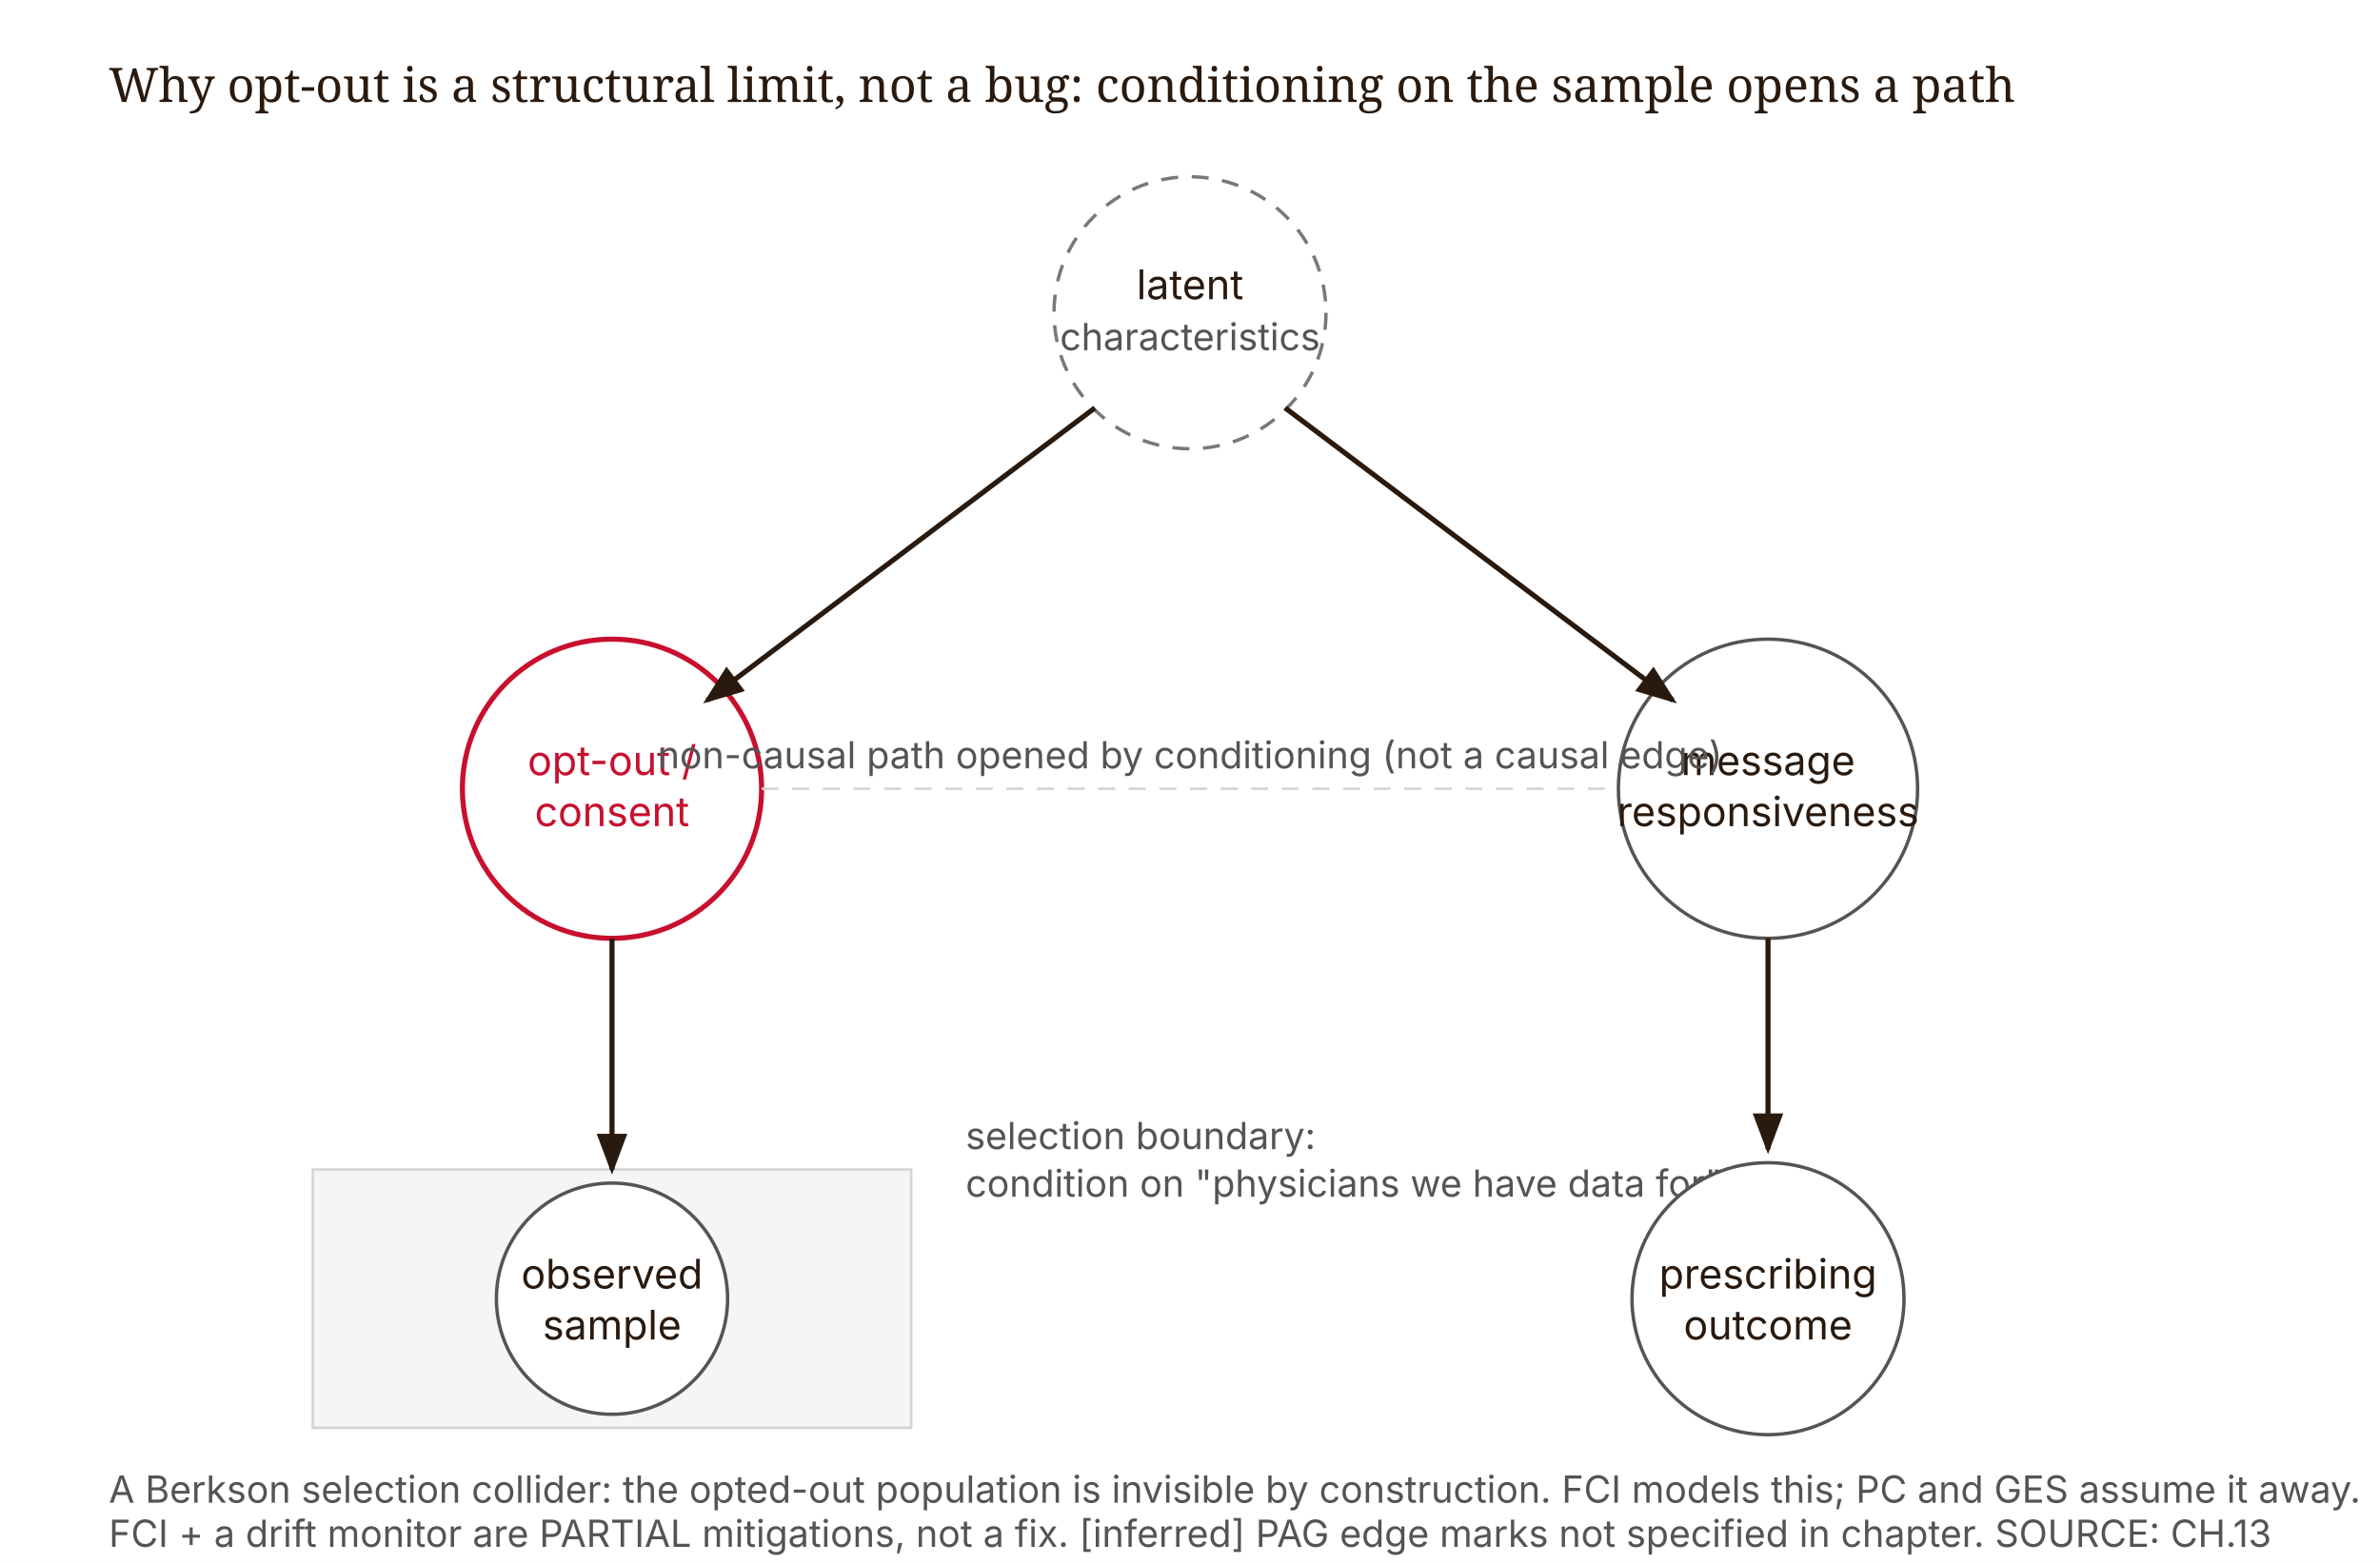
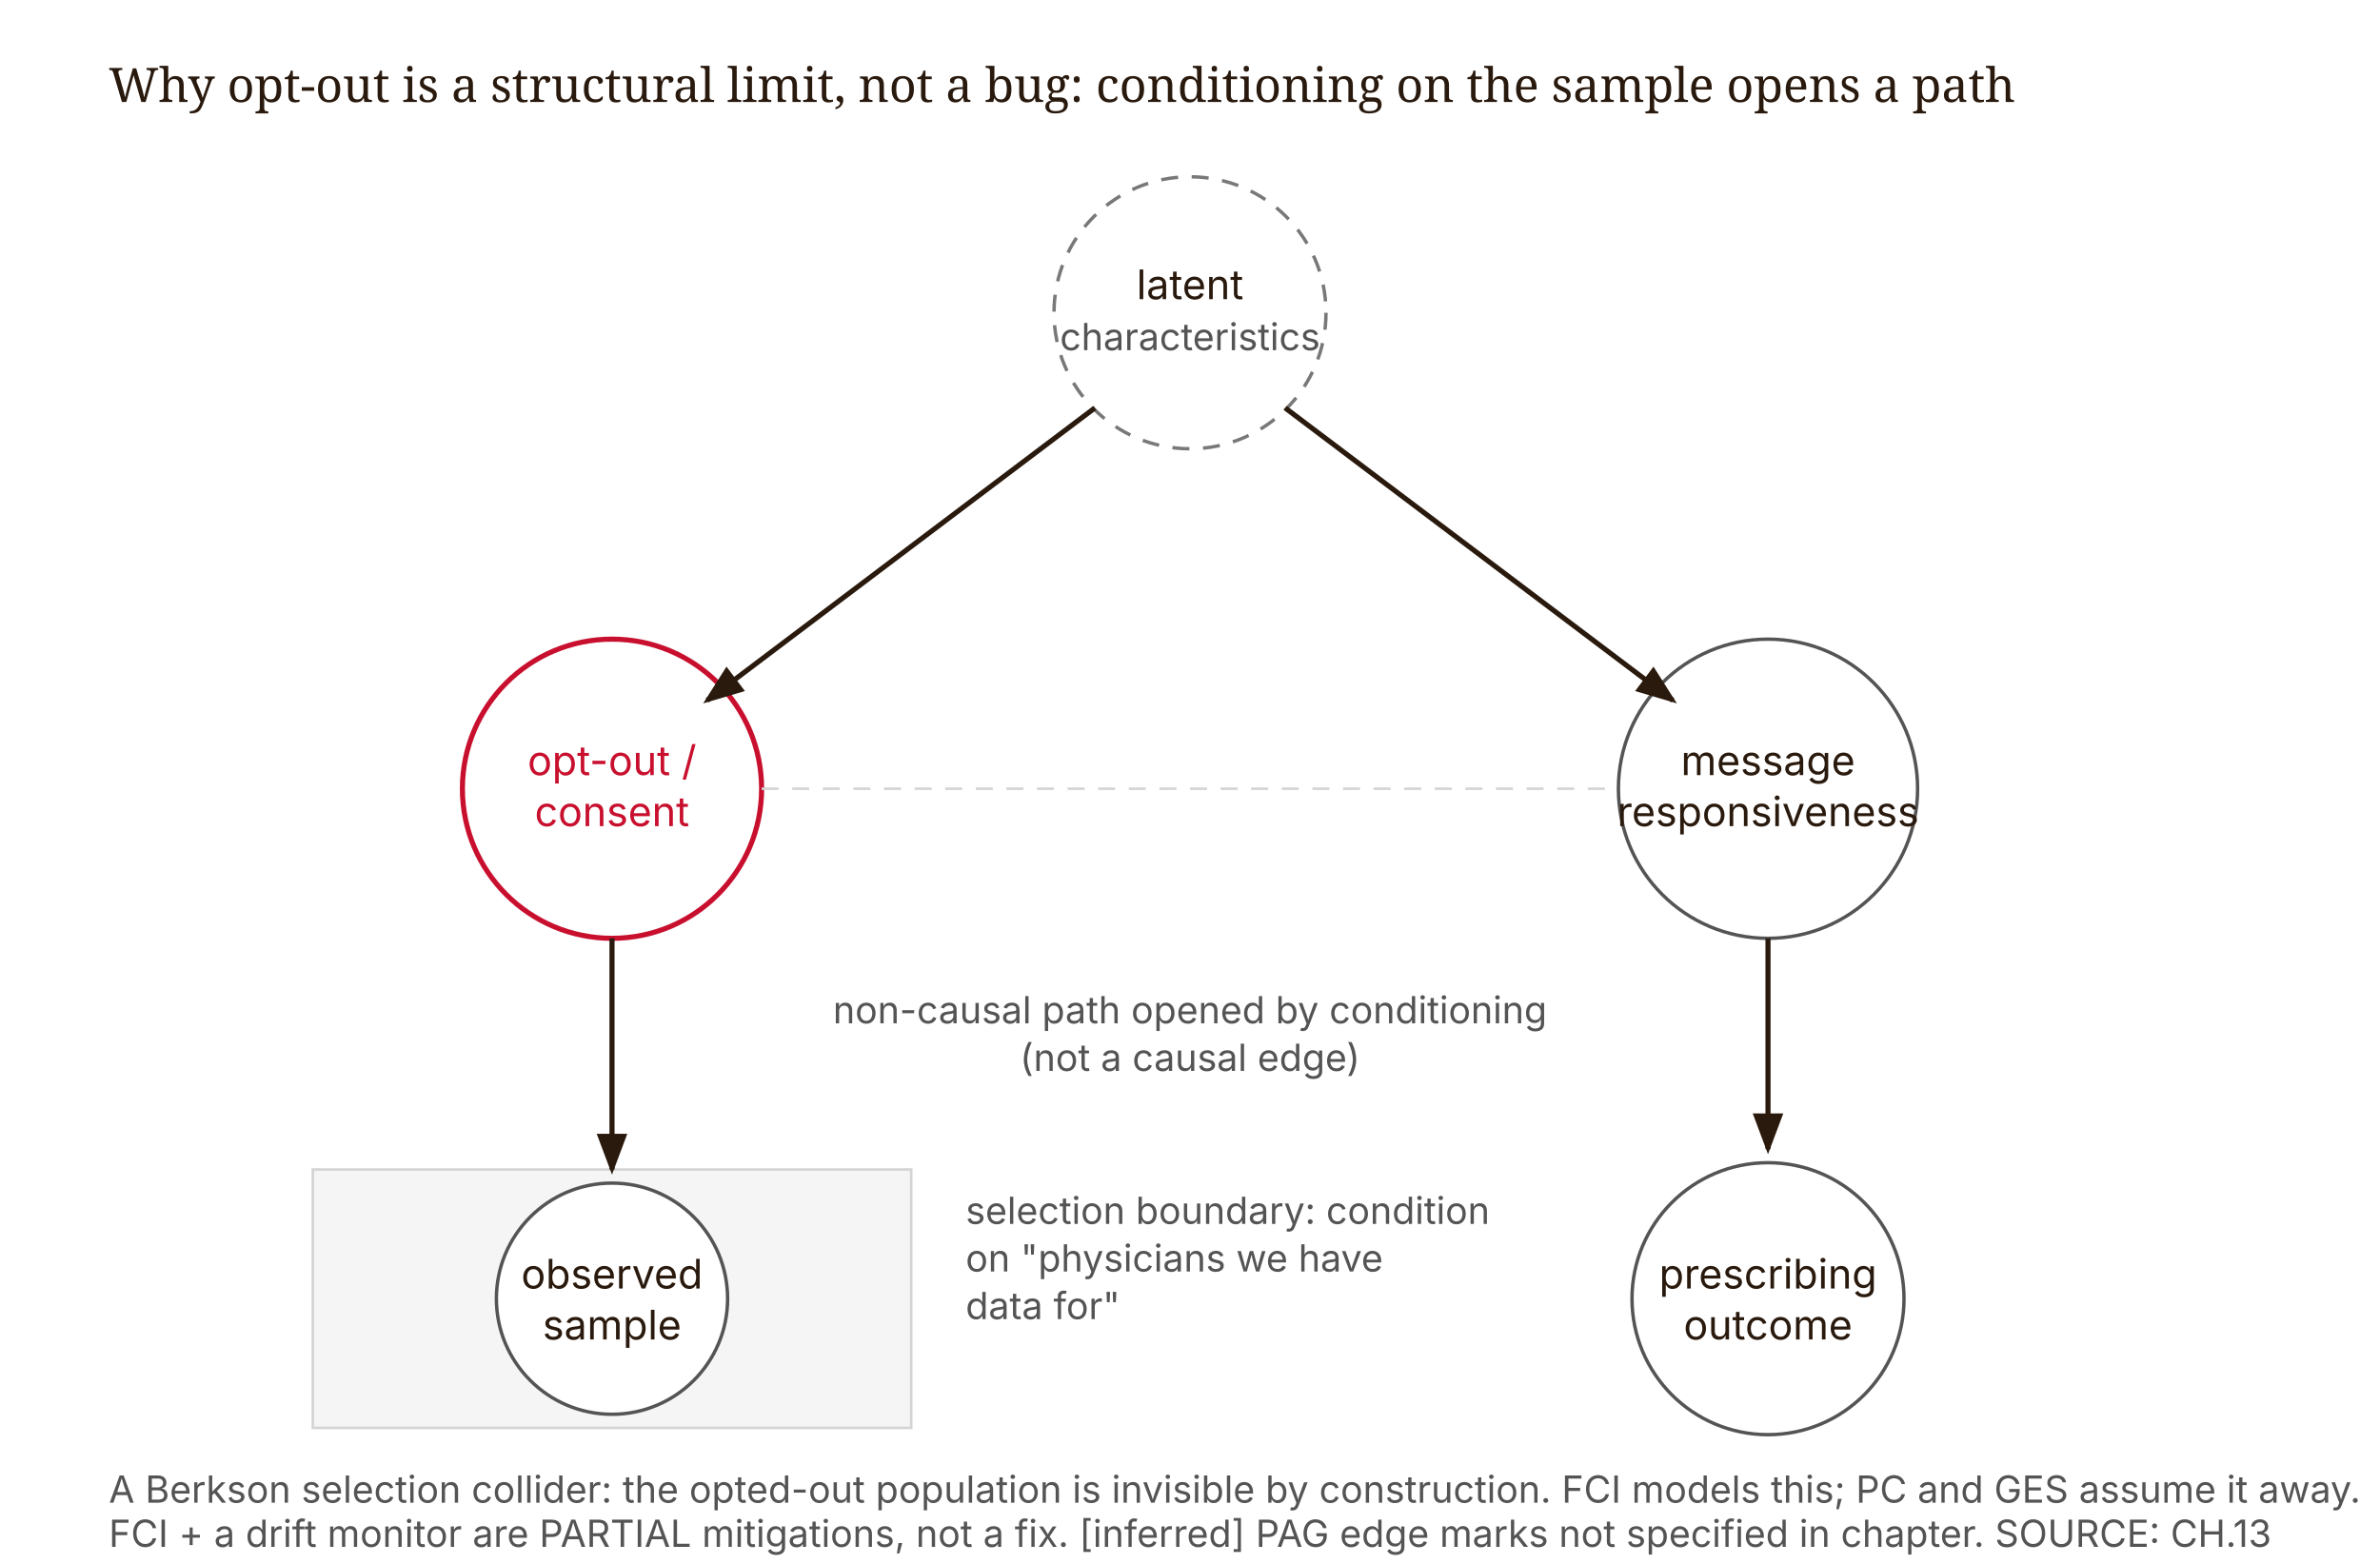
<svg xmlns="http://www.w3.org/2000/svg" viewBox="0 0 700 460" role="img" aria-labelledby="fig-title-01">
  <defs>
    <marker id="arrow" markerWidth="8" markerHeight="6" refX="7" refY="3" orient="auto">
      <polygon points="0 0, 8 3, 0 6" fill="#2a1a0e" />
    </marker>
  </defs>
  <rect x="0" y="0" width="700" height="460" fill="#FFFFFF" />
  <text x="32" y="30" font-family="'EB Garamond','Garamond',Georgia,serif" font-size="14" fill="#2a1a0e">Why opt-out is a structural limit, not a bug: conditioning on the sample opens a path</text>
  <circle cx="350" cy="92" r="40" fill="#FFFFFF" stroke="#787878" stroke-width="1" stroke-dasharray="5 4" />
  <text x="350" y="88" font-family="'Inter',-apple-system,'Helvetica Neue',sans-serif" font-size="12" fill="#2a1a0e" text-anchor="middle">latent</text>
  <text x="350" y="103" font-family="'Inter',-apple-system,'Helvetica Neue',sans-serif" font-size="11" fill="#545454" text-anchor="middle">characteristics</text>
  <circle cx="180" cy="232" r="44" fill="#FFFFFF" stroke="#C8102E" stroke-width="1.5" />
  <text x="180" y="228" font-family="'Inter',-apple-system,'Helvetica Neue',sans-serif" font-size="12" fill="#C8102E" text-anchor="middle">opt-out /</text>
  <text x="180" y="243" font-family="'Inter',-apple-system,'Helvetica Neue',sans-serif" font-size="12" fill="#C8102E" text-anchor="middle">consent</text>
  <circle cx="520" cy="232" r="44" fill="#FFFFFF" stroke="#545454" stroke-width="1" />
  <text x="520" y="228" font-family="'Inter',-apple-system,'Helvetica Neue',sans-serif" font-size="12" fill="#2a1a0e" text-anchor="middle">message</text>
  <text x="520" y="243" font-family="'Inter',-apple-system,'Helvetica Neue',sans-serif" font-size="12" fill="#2a1a0e" text-anchor="middle">responsiveness</text>
  <rect x="92" y="344" width="176" height="76" fill="#F5F5F5" stroke="#D4D4D4" stroke-width="0.75" />
  <circle cx="180" cy="382" r="34" fill="#FFFFFF" stroke="#545454" stroke-width="1" />
  <text x="180" y="379" font-family="'Inter',-apple-system,'Helvetica Neue',sans-serif" font-size="12" fill="#2a1a0e" text-anchor="middle">observed</text>
  <text x="180" y="394" font-family="'Inter',-apple-system,'Helvetica Neue',sans-serif" font-size="12" fill="#2a1a0e" text-anchor="middle">sample</text>
-   <text x="284" y="338" font-family="'Inter',-apple-system,'Helvetica Neue',sans-serif" font-size="11" fill="#545454">selection boundary:</text>
-   <text x="284" y="352" font-family="'Inter',-apple-system,'Helvetica Neue',sans-serif" font-size="11" fill="#545454">condition on "physicians we have data for"</text>
+   <text x="284" y="360" font-family="'Inter',-apple-system,'Helvetica Neue',sans-serif" font-size="11" fill="#545454">selection boundary: condition</text>
+   <text x="284" y="374" font-family="'Inter',-apple-system,'Helvetica Neue',sans-serif" font-size="11" fill="#545454">on "physicians we have</text>
+   <text x="284" y="388" font-family="'Inter',-apple-system,'Helvetica Neue',sans-serif" font-size="11" fill="#545454">data for"</text>
  <circle cx="520" cy="382" r="40" fill="#FFFFFF" stroke="#545454" stroke-width="1" />
  <text x="520" y="379" font-family="'Inter',-apple-system,'Helvetica Neue',sans-serif" font-size="12" fill="#2a1a0e" text-anchor="middle">prescribing</text>
  <text x="520" y="394" font-family="'Inter',-apple-system,'Helvetica Neue',sans-serif" font-size="12" fill="#2a1a0e" text-anchor="middle">outcome</text>
  <line x1="322" y1="120" x2="208" y2="206" stroke="#2a1a0e" stroke-width="1.5" marker-end="url(#arrow)" />
  <line x1="378" y1="120" x2="492" y2="206" stroke="#2a1a0e" stroke-width="1.5" marker-end="url(#arrow)" />
  <line x1="180" y1="276" x2="180" y2="344" stroke="#2a1a0e" stroke-width="1.5" marker-end="url(#arrow)" />
  <line x1="520" y1="276" x2="520" y2="338" stroke="#2a1a0e" stroke-width="1.5" marker-end="url(#arrow)" />
  <line x1="224" y1="232" x2="476" y2="232" stroke="#D4D4D4" stroke-width="0.75" stroke-dasharray="5 4" />
-   <text x="350" y="226" font-family="'Inter',-apple-system,'Helvetica Neue',sans-serif" font-size="11" fill="#545454" text-anchor="middle">non-causal path opened by conditioning (not a causal edge)</text>
+   <rect x="246" y="290" width="208" height="14" fill="#FFFFFF" />
+   <text x="350" y="301" font-family="'Inter',-apple-system,'Helvetica Neue',sans-serif" font-size="11" fill="#545454" text-anchor="middle">non-causal path opened by conditioning</text>
+   <text x="350" y="315" font-family="'Inter',-apple-system,'Helvetica Neue',sans-serif" font-size="11" fill="#545454" text-anchor="middle">(not a causal edge)</text>
  <text x="32" y="442" font-family="'Inter',-apple-system,'Helvetica Neue',sans-serif" font-size="11" fill="#545454">A Berkson selection collider: the opted-out population is invisible by construction. FCI models this; PC and GES assume it away.</text>
  <text x="32" y="455" font-family="'Inter',-apple-system,'Helvetica Neue',sans-serif" font-size="11" fill="#545454">FCI + a drift monitor are PARTIAL mitigations, not a fix. [inferred] PAG edge marks not specified in chapter.  SOURCE: CH.13</text>
</svg>
